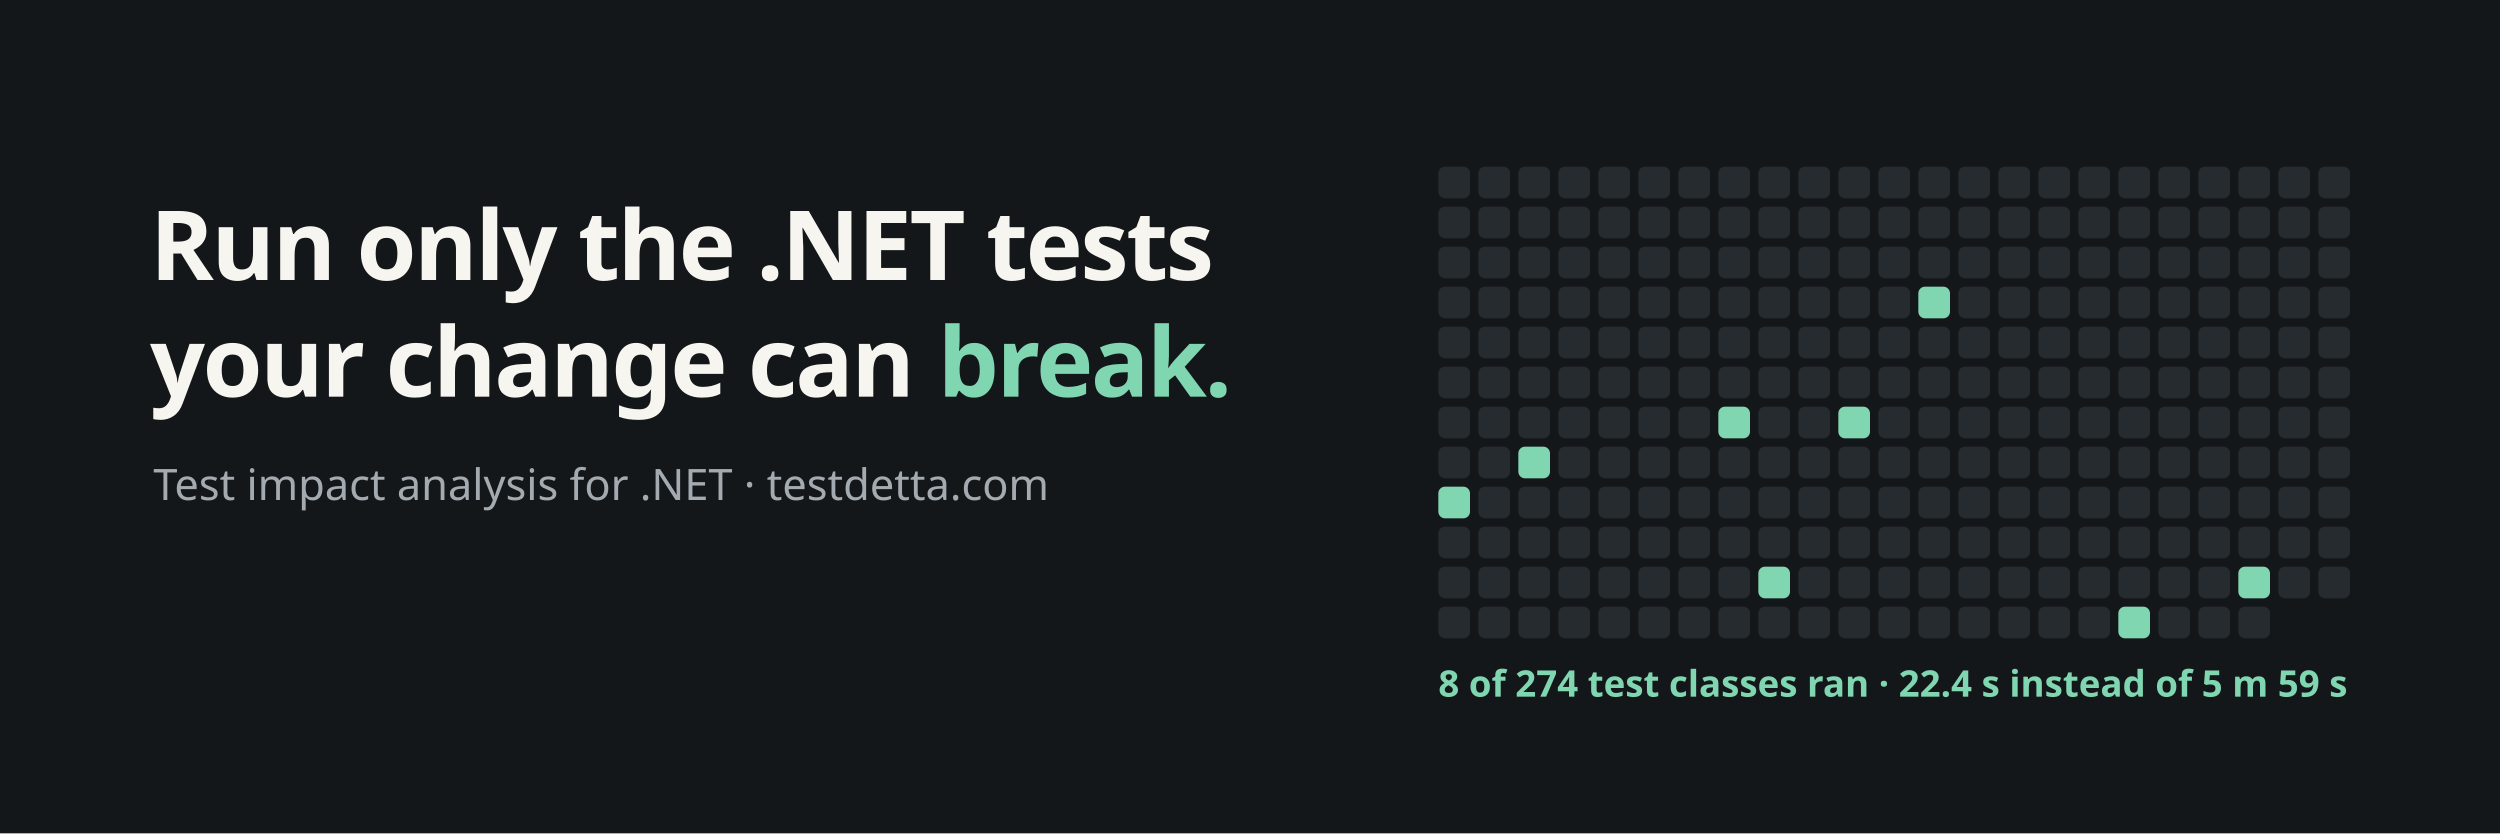
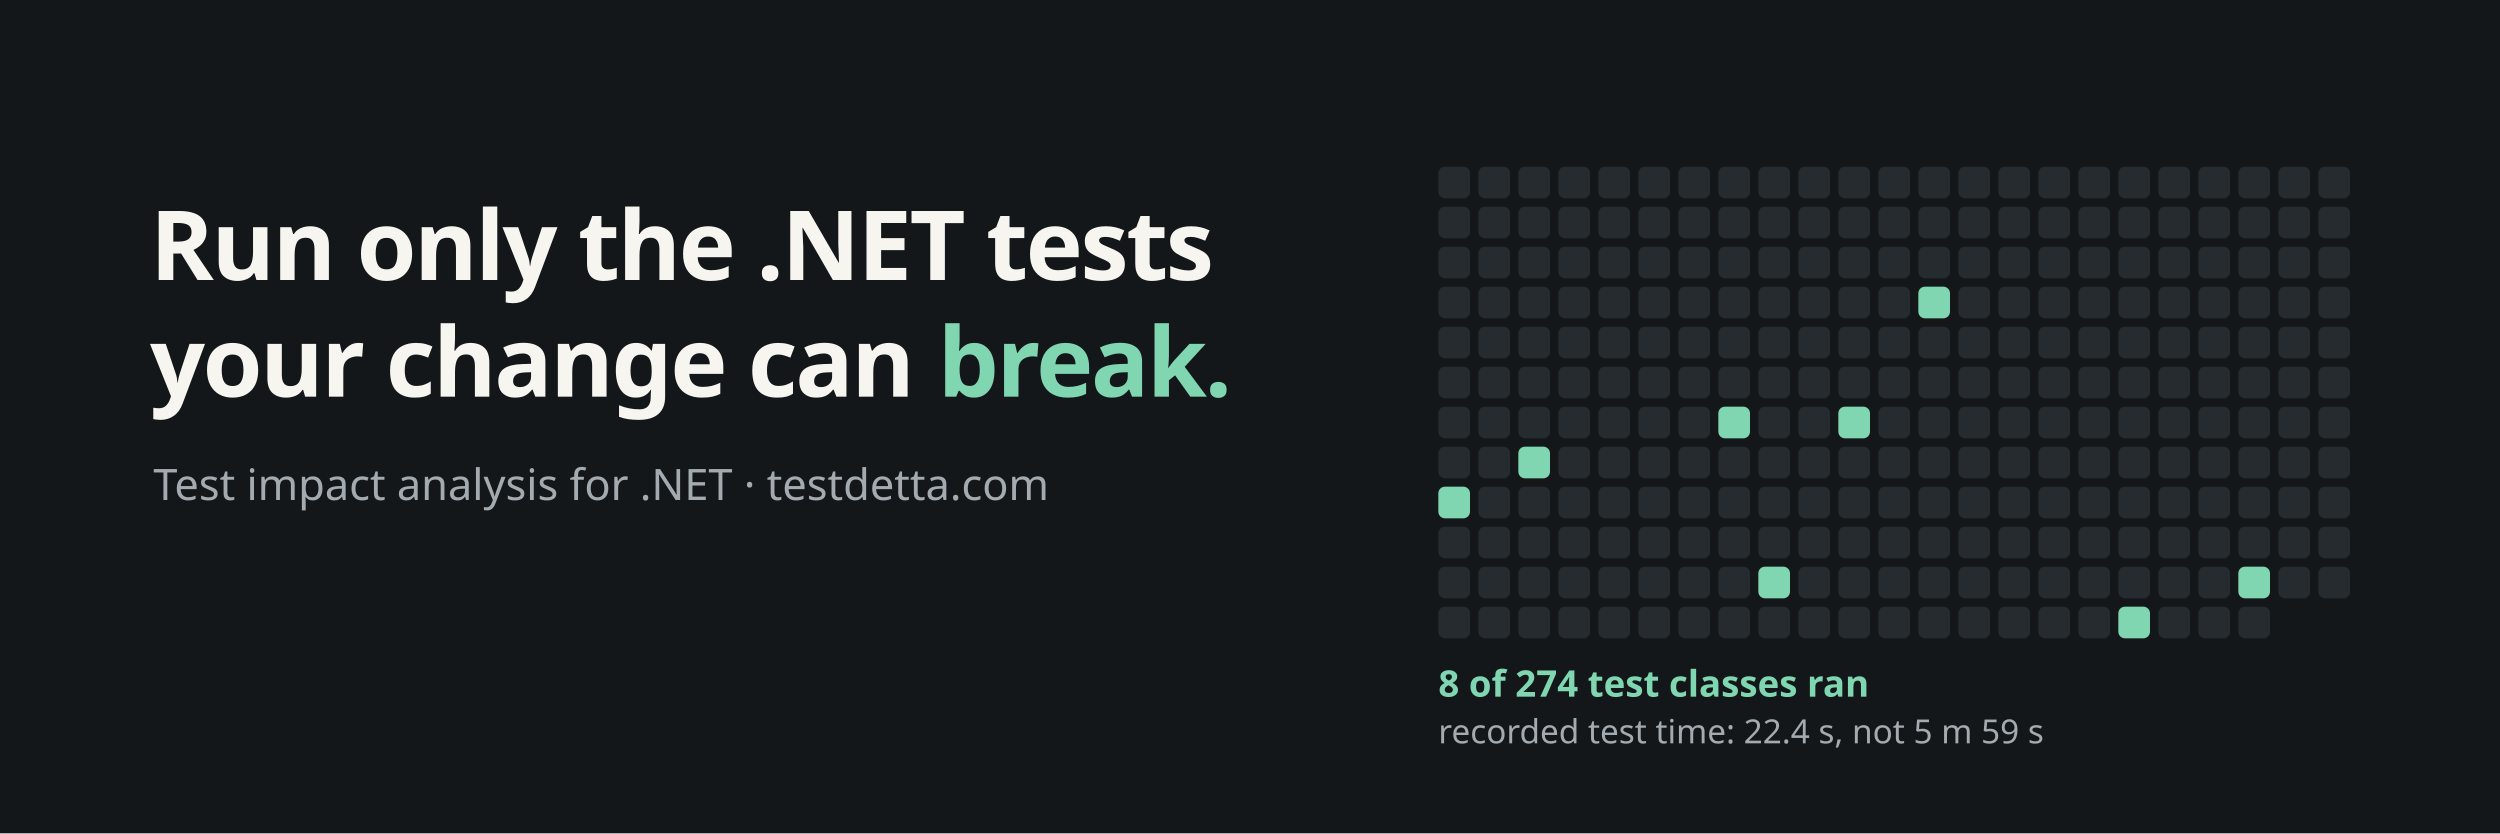
<svg xmlns="http://www.w3.org/2000/svg" width="1500" height="500" viewBox="0 0 1500 500">
  <rect width="1500" height="500" fill="#14171a" />
  <text font-family="IBM Plex Sans" font-weight="700" font-size="58" fill="#f7f5f0" letter-spacing="-1.4">
    <tspan x="90" y="168">Run only the .NET tests</tspan>
    <tspan x="90" y="238">your change can <tspan fill="#7fd6b0">break.</tspan>
    </tspan>
  </text>
  <text x="92" y="300" font-family="IBM Plex Sans" font-size="26" fill="#a3aab0">Test impact analysis for .NET · testdetta.com</text>
  <rect x="863" y="100" width="19" height="19" rx="4" fill="#262b30" />
  <rect x="887" y="100" width="19" height="19" rx="4" fill="#262b30" />
  <rect x="911" y="100" width="19" height="19" rx="4" fill="#262b30" />
  <rect x="935" y="100" width="19" height="19" rx="4" fill="#262b30" />
  <rect x="959" y="100" width="19" height="19" rx="4" fill="#262b30" />
  <rect x="983" y="100" width="19" height="19" rx="4" fill="#262b30" />
  <rect x="1007" y="100" width="19" height="19" rx="4" fill="#262b30" />
  <rect x="1031" y="100" width="19" height="19" rx="4" fill="#262b30" />
  <rect x="1055" y="100" width="19" height="19" rx="4" fill="#262b30" />
  <rect x="1079" y="100" width="19" height="19" rx="4" fill="#262b30" />
  <rect x="1103" y="100" width="19" height="19" rx="4" fill="#262b30" />
  <rect x="1127" y="100" width="19" height="19" rx="4" fill="#262b30" />
  <rect x="1151" y="100" width="19" height="19" rx="4" fill="#262b30" />
  <rect x="1175" y="100" width="19" height="19" rx="4" fill="#262b30" />
  <rect x="1199" y="100" width="19" height="19" rx="4" fill="#262b30" />
  <rect x="1223" y="100" width="19" height="19" rx="4" fill="#262b30" />
  <rect x="1247" y="100" width="19" height="19" rx="4" fill="#262b30" />
  <rect x="1271" y="100" width="19" height="19" rx="4" fill="#262b30" />
  <rect x="1295" y="100" width="19" height="19" rx="4" fill="#262b30" />
  <rect x="1319" y="100" width="19" height="19" rx="4" fill="#262b30" />
  <rect x="1343" y="100" width="19" height="19" rx="4" fill="#262b30" />
  <rect x="1367" y="100" width="19" height="19" rx="4" fill="#262b30" />
  <rect x="1391" y="100" width="19" height="19" rx="4" fill="#262b30" />
  <rect x="863" y="124" width="19" height="19" rx="4" fill="#262b30" />
  <rect x="887" y="124" width="19" height="19" rx="4" fill="#262b30" />
  <rect x="911" y="124" width="19" height="19" rx="4" fill="#262b30" />
  <rect x="935" y="124" width="19" height="19" rx="4" fill="#262b30" />
  <rect x="959" y="124" width="19" height="19" rx="4" fill="#262b30" />
  <rect x="983" y="124" width="19" height="19" rx="4" fill="#262b30" />
  <rect x="1007" y="124" width="19" height="19" rx="4" fill="#262b30" />
  <rect x="1031" y="124" width="19" height="19" rx="4" fill="#262b30" />
  <rect x="1055" y="124" width="19" height="19" rx="4" fill="#262b30" />
  <rect x="1079" y="124" width="19" height="19" rx="4" fill="#262b30" />
  <rect x="1103" y="124" width="19" height="19" rx="4" fill="#262b30" />
  <rect x="1127" y="124" width="19" height="19" rx="4" fill="#262b30" />
  <rect x="1151" y="124" width="19" height="19" rx="4" fill="#262b30" />
  <rect x="1175" y="124" width="19" height="19" rx="4" fill="#262b30" />
  <rect x="1199" y="124" width="19" height="19" rx="4" fill="#262b30" />
  <rect x="1223" y="124" width="19" height="19" rx="4" fill="#262b30" />
  <rect x="1247" y="124" width="19" height="19" rx="4" fill="#262b30" />
  <rect x="1271" y="124" width="19" height="19" rx="4" fill="#262b30" />
  <rect x="1295" y="124" width="19" height="19" rx="4" fill="#262b30" />
  <rect x="1319" y="124" width="19" height="19" rx="4" fill="#262b30" />
  <rect x="1343" y="124" width="19" height="19" rx="4" fill="#262b30" />
  <rect x="1367" y="124" width="19" height="19" rx="4" fill="#262b30" />
  <rect x="1391" y="124" width="19" height="19" rx="4" fill="#262b30" />
  <rect x="863" y="148" width="19" height="19" rx="4" fill="#262b30" />
  <rect x="887" y="148" width="19" height="19" rx="4" fill="#262b30" />
  <rect x="911" y="148" width="19" height="19" rx="4" fill="#262b30" />
  <rect x="935" y="148" width="19" height="19" rx="4" fill="#262b30" />
  <rect x="959" y="148" width="19" height="19" rx="4" fill="#262b30" />
  <rect x="983" y="148" width="19" height="19" rx="4" fill="#262b30" />
  <rect x="1007" y="148" width="19" height="19" rx="4" fill="#262b30" />
  <rect x="1031" y="148" width="19" height="19" rx="4" fill="#262b30" />
  <rect x="1055" y="148" width="19" height="19" rx="4" fill="#262b30" />
  <rect x="1079" y="148" width="19" height="19" rx="4" fill="#262b30" />
  <rect x="1103" y="148" width="19" height="19" rx="4" fill="#262b30" />
  <rect x="1127" y="148" width="19" height="19" rx="4" fill="#262b30" />
  <rect x="1151" y="148" width="19" height="19" rx="4" fill="#262b30" />
  <rect x="1175" y="148" width="19" height="19" rx="4" fill="#262b30" />
  <rect x="1199" y="148" width="19" height="19" rx="4" fill="#262b30" />
  <rect x="1223" y="148" width="19" height="19" rx="4" fill="#262b30" />
  <rect x="1247" y="148" width="19" height="19" rx="4" fill="#262b30" />
  <rect x="1271" y="148" width="19" height="19" rx="4" fill="#262b30" />
  <rect x="1295" y="148" width="19" height="19" rx="4" fill="#262b30" />
  <rect x="1319" y="148" width="19" height="19" rx="4" fill="#262b30" />
  <rect x="1343" y="148" width="19" height="19" rx="4" fill="#262b30" />
  <rect x="1367" y="148" width="19" height="19" rx="4" fill="#262b30" />
  <rect x="1391" y="148" width="19" height="19" rx="4" fill="#262b30" />
  <rect x="863" y="172" width="19" height="19" rx="4" fill="#262b30" />
  <rect x="887" y="172" width="19" height="19" rx="4" fill="#262b30" />
  <rect x="911" y="172" width="19" height="19" rx="4" fill="#262b30" />
  <rect x="935" y="172" width="19" height="19" rx="4" fill="#262b30" />
  <rect x="959" y="172" width="19" height="19" rx="4" fill="#262b30" />
  <rect x="983" y="172" width="19" height="19" rx="4" fill="#262b30" />
  <rect x="1007" y="172" width="19" height="19" rx="4" fill="#262b30" />
  <rect x="1031" y="172" width="19" height="19" rx="4" fill="#262b30" />
  <rect x="1055" y="172" width="19" height="19" rx="4" fill="#262b30" />
  <rect x="1079" y="172" width="19" height="19" rx="4" fill="#262b30" />
  <rect x="1103" y="172" width="19" height="19" rx="4" fill="#262b30" />
  <rect x="1127" y="172" width="19" height="19" rx="4" fill="#262b30" />
  <rect x="1151" y="172" width="19" height="19" rx="4" fill="#7fd6b0" />
  <rect x="1175" y="172" width="19" height="19" rx="4" fill="#262b30" />
  <rect x="1199" y="172" width="19" height="19" rx="4" fill="#262b30" />
  <rect x="1223" y="172" width="19" height="19" rx="4" fill="#262b30" />
  <rect x="1247" y="172" width="19" height="19" rx="4" fill="#262b30" />
  <rect x="1271" y="172" width="19" height="19" rx="4" fill="#262b30" />
  <rect x="1295" y="172" width="19" height="19" rx="4" fill="#262b30" />
  <rect x="1319" y="172" width="19" height="19" rx="4" fill="#262b30" />
  <rect x="1343" y="172" width="19" height="19" rx="4" fill="#262b30" />
  <rect x="1367" y="172" width="19" height="19" rx="4" fill="#262b30" />
  <rect x="1391" y="172" width="19" height="19" rx="4" fill="#262b30" />
  <rect x="863" y="196" width="19" height="19" rx="4" fill="#262b30" />
  <rect x="887" y="196" width="19" height="19" rx="4" fill="#262b30" />
  <rect x="911" y="196" width="19" height="19" rx="4" fill="#262b30" />
  <rect x="935" y="196" width="19" height="19" rx="4" fill="#262b30" />
  <rect x="959" y="196" width="19" height="19" rx="4" fill="#262b30" />
  <rect x="983" y="196" width="19" height="19" rx="4" fill="#262b30" />
  <rect x="1007" y="196" width="19" height="19" rx="4" fill="#262b30" />
  <rect x="1031" y="196" width="19" height="19" rx="4" fill="#262b30" />
  <rect x="1055" y="196" width="19" height="19" rx="4" fill="#262b30" />
  <rect x="1079" y="196" width="19" height="19" rx="4" fill="#262b30" />
  <rect x="1103" y="196" width="19" height="19" rx="4" fill="#262b30" />
  <rect x="1127" y="196" width="19" height="19" rx="4" fill="#262b30" />
  <rect x="1151" y="196" width="19" height="19" rx="4" fill="#262b30" />
  <rect x="1175" y="196" width="19" height="19" rx="4" fill="#262b30" />
  <rect x="1199" y="196" width="19" height="19" rx="4" fill="#262b30" />
  <rect x="1223" y="196" width="19" height="19" rx="4" fill="#262b30" />
  <rect x="1247" y="196" width="19" height="19" rx="4" fill="#262b30" />
  <rect x="1271" y="196" width="19" height="19" rx="4" fill="#262b30" />
  <rect x="1295" y="196" width="19" height="19" rx="4" fill="#262b30" />
  <rect x="1319" y="196" width="19" height="19" rx="4" fill="#262b30" />
  <rect x="1343" y="196" width="19" height="19" rx="4" fill="#262b30" />
  <rect x="1367" y="196" width="19" height="19" rx="4" fill="#262b30" />
  <rect x="1391" y="196" width="19" height="19" rx="4" fill="#262b30" />
  <rect x="863" y="220" width="19" height="19" rx="4" fill="#262b30" />
  <rect x="887" y="220" width="19" height="19" rx="4" fill="#262b30" />
  <rect x="911" y="220" width="19" height="19" rx="4" fill="#262b30" />
  <rect x="935" y="220" width="19" height="19" rx="4" fill="#262b30" />
  <rect x="959" y="220" width="19" height="19" rx="4" fill="#262b30" />
  <rect x="983" y="220" width="19" height="19" rx="4" fill="#262b30" />
  <rect x="1007" y="220" width="19" height="19" rx="4" fill="#262b30" />
  <rect x="1031" y="220" width="19" height="19" rx="4" fill="#262b30" />
  <rect x="1055" y="220" width="19" height="19" rx="4" fill="#262b30" />
  <rect x="1079" y="220" width="19" height="19" rx="4" fill="#262b30" />
  <rect x="1103" y="220" width="19" height="19" rx="4" fill="#262b30" />
  <rect x="1127" y="220" width="19" height="19" rx="4" fill="#262b30" />
  <rect x="1151" y="220" width="19" height="19" rx="4" fill="#262b30" />
  <rect x="1175" y="220" width="19" height="19" rx="4" fill="#262b30" />
  <rect x="1199" y="220" width="19" height="19" rx="4" fill="#262b30" />
  <rect x="1223" y="220" width="19" height="19" rx="4" fill="#262b30" />
  <rect x="1247" y="220" width="19" height="19" rx="4" fill="#262b30" />
  <rect x="1271" y="220" width="19" height="19" rx="4" fill="#262b30" />
  <rect x="1295" y="220" width="19" height="19" rx="4" fill="#262b30" />
  <rect x="1319" y="220" width="19" height="19" rx="4" fill="#262b30" />
  <rect x="1343" y="220" width="19" height="19" rx="4" fill="#262b30" />
  <rect x="1367" y="220" width="19" height="19" rx="4" fill="#262b30" />
  <rect x="1391" y="220" width="19" height="19" rx="4" fill="#262b30" />
  <rect x="863" y="244" width="19" height="19" rx="4" fill="#262b30" />
  <rect x="887" y="244" width="19" height="19" rx="4" fill="#262b30" />
  <rect x="911" y="244" width="19" height="19" rx="4" fill="#262b30" />
  <rect x="935" y="244" width="19" height="19" rx="4" fill="#262b30" />
  <rect x="959" y="244" width="19" height="19" rx="4" fill="#262b30" />
  <rect x="983" y="244" width="19" height="19" rx="4" fill="#262b30" />
  <rect x="1007" y="244" width="19" height="19" rx="4" fill="#262b30" />
  <rect x="1031" y="244" width="19" height="19" rx="4" fill="#7fd6b0" />
  <rect x="1055" y="244" width="19" height="19" rx="4" fill="#262b30" />
  <rect x="1079" y="244" width="19" height="19" rx="4" fill="#262b30" />
  <rect x="1103" y="244" width="19" height="19" rx="4" fill="#7fd6b0" />
  <rect x="1127" y="244" width="19" height="19" rx="4" fill="#262b30" />
  <rect x="1151" y="244" width="19" height="19" rx="4" fill="#262b30" />
  <rect x="1175" y="244" width="19" height="19" rx="4" fill="#262b30" />
  <rect x="1199" y="244" width="19" height="19" rx="4" fill="#262b30" />
  <rect x="1223" y="244" width="19" height="19" rx="4" fill="#262b30" />
  <rect x="1247" y="244" width="19" height="19" rx="4" fill="#262b30" />
  <rect x="1271" y="244" width="19" height="19" rx="4" fill="#262b30" />
  <rect x="1295" y="244" width="19" height="19" rx="4" fill="#262b30" />
  <rect x="1319" y="244" width="19" height="19" rx="4" fill="#262b30" />
  <rect x="1343" y="244" width="19" height="19" rx="4" fill="#262b30" />
  <rect x="1367" y="244" width="19" height="19" rx="4" fill="#262b30" />
  <rect x="1391" y="244" width="19" height="19" rx="4" fill="#262b30" />
  <rect x="863" y="268" width="19" height="19" rx="4" fill="#262b30" />
  <rect x="887" y="268" width="19" height="19" rx="4" fill="#262b30" />
  <rect x="911" y="268" width="19" height="19" rx="4" fill="#7fd6b0" />
  <rect x="935" y="268" width="19" height="19" rx="4" fill="#262b30" />
  <rect x="959" y="268" width="19" height="19" rx="4" fill="#262b30" />
  <rect x="983" y="268" width="19" height="19" rx="4" fill="#262b30" />
  <rect x="1007" y="268" width="19" height="19" rx="4" fill="#262b30" />
  <rect x="1031" y="268" width="19" height="19" rx="4" fill="#262b30" />
  <rect x="1055" y="268" width="19" height="19" rx="4" fill="#262b30" />
  <rect x="1079" y="268" width="19" height="19" rx="4" fill="#262b30" />
  <rect x="1103" y="268" width="19" height="19" rx="4" fill="#262b30" />
  <rect x="1127" y="268" width="19" height="19" rx="4" fill="#262b30" />
  <rect x="1151" y="268" width="19" height="19" rx="4" fill="#262b30" />
  <rect x="1175" y="268" width="19" height="19" rx="4" fill="#262b30" />
  <rect x="1199" y="268" width="19" height="19" rx="4" fill="#262b30" />
  <rect x="1223" y="268" width="19" height="19" rx="4" fill="#262b30" />
  <rect x="1247" y="268" width="19" height="19" rx="4" fill="#262b30" />
  <rect x="1271" y="268" width="19" height="19" rx="4" fill="#262b30" />
  <rect x="1295" y="268" width="19" height="19" rx="4" fill="#262b30" />
  <rect x="1319" y="268" width="19" height="19" rx="4" fill="#262b30" />
  <rect x="1343" y="268" width="19" height="19" rx="4" fill="#262b30" />
  <rect x="1367" y="268" width="19" height="19" rx="4" fill="#262b30" />
  <rect x="1391" y="268" width="19" height="19" rx="4" fill="#262b30" />
  <rect x="863" y="292" width="19" height="19" rx="4" fill="#7fd6b0" />
  <rect x="887" y="292" width="19" height="19" rx="4" fill="#262b30" />
  <rect x="911" y="292" width="19" height="19" rx="4" fill="#262b30" />
  <rect x="935" y="292" width="19" height="19" rx="4" fill="#262b30" />
  <rect x="959" y="292" width="19" height="19" rx="4" fill="#262b30" />
  <rect x="983" y="292" width="19" height="19" rx="4" fill="#262b30" />
  <rect x="1007" y="292" width="19" height="19" rx="4" fill="#262b30" />
  <rect x="1031" y="292" width="19" height="19" rx="4" fill="#262b30" />
  <rect x="1055" y="292" width="19" height="19" rx="4" fill="#262b30" />
  <rect x="1079" y="292" width="19" height="19" rx="4" fill="#262b30" />
  <rect x="1103" y="292" width="19" height="19" rx="4" fill="#262b30" />
  <rect x="1127" y="292" width="19" height="19" rx="4" fill="#262b30" />
  <rect x="1151" y="292" width="19" height="19" rx="4" fill="#262b30" />
  <rect x="1175" y="292" width="19" height="19" rx="4" fill="#262b30" />
  <rect x="1199" y="292" width="19" height="19" rx="4" fill="#262b30" />
  <rect x="1223" y="292" width="19" height="19" rx="4" fill="#262b30" />
  <rect x="1247" y="292" width="19" height="19" rx="4" fill="#262b30" />
  <rect x="1271" y="292" width="19" height="19" rx="4" fill="#262b30" />
  <rect x="1295" y="292" width="19" height="19" rx="4" fill="#262b30" />
  <rect x="1319" y="292" width="19" height="19" rx="4" fill="#262b30" />
  <rect x="1343" y="292" width="19" height="19" rx="4" fill="#262b30" />
  <rect x="1367" y="292" width="19" height="19" rx="4" fill="#262b30" />
  <rect x="1391" y="292" width="19" height="19" rx="4" fill="#262b30" />
  <rect x="863" y="316" width="19" height="19" rx="4" fill="#262b30" />
  <rect x="887" y="316" width="19" height="19" rx="4" fill="#262b30" />
  <rect x="911" y="316" width="19" height="19" rx="4" fill="#262b30" />
  <rect x="935" y="316" width="19" height="19" rx="4" fill="#262b30" />
  <rect x="959" y="316" width="19" height="19" rx="4" fill="#262b30" />
  <rect x="983" y="316" width="19" height="19" rx="4" fill="#262b30" />
  <rect x="1007" y="316" width="19" height="19" rx="4" fill="#262b30" />
  <rect x="1031" y="316" width="19" height="19" rx="4" fill="#262b30" />
  <rect x="1055" y="316" width="19" height="19" rx="4" fill="#262b30" />
  <rect x="1079" y="316" width="19" height="19" rx="4" fill="#262b30" />
  <rect x="1103" y="316" width="19" height="19" rx="4" fill="#262b30" />
  <rect x="1127" y="316" width="19" height="19" rx="4" fill="#262b30" />
  <rect x="1151" y="316" width="19" height="19" rx="4" fill="#262b30" />
  <rect x="1175" y="316" width="19" height="19" rx="4" fill="#262b30" />
  <rect x="1199" y="316" width="19" height="19" rx="4" fill="#262b30" />
  <rect x="1223" y="316" width="19" height="19" rx="4" fill="#262b30" />
  <rect x="1247" y="316" width="19" height="19" rx="4" fill="#262b30" />
  <rect x="1271" y="316" width="19" height="19" rx="4" fill="#262b30" />
  <rect x="1295" y="316" width="19" height="19" rx="4" fill="#262b30" />
  <rect x="1319" y="316" width="19" height="19" rx="4" fill="#262b30" />
  <rect x="1343" y="316" width="19" height="19" rx="4" fill="#262b30" />
  <rect x="1367" y="316" width="19" height="19" rx="4" fill="#262b30" />
  <rect x="1391" y="316" width="19" height="19" rx="4" fill="#262b30" />
  <rect x="863" y="340" width="19" height="19" rx="4" fill="#262b30" />
  <rect x="887" y="340" width="19" height="19" rx="4" fill="#262b30" />
  <rect x="911" y="340" width="19" height="19" rx="4" fill="#262b30" />
  <rect x="935" y="340" width="19" height="19" rx="4" fill="#262b30" />
  <rect x="959" y="340" width="19" height="19" rx="4" fill="#262b30" />
  <rect x="983" y="340" width="19" height="19" rx="4" fill="#262b30" />
  <rect x="1007" y="340" width="19" height="19" rx="4" fill="#262b30" />
  <rect x="1031" y="340" width="19" height="19" rx="4" fill="#262b30" />
  <rect x="1055" y="340" width="19" height="19" rx="4" fill="#7fd6b0" />
  <rect x="1079" y="340" width="19" height="19" rx="4" fill="#262b30" />
  <rect x="1103" y="340" width="19" height="19" rx="4" fill="#262b30" />
  <rect x="1127" y="340" width="19" height="19" rx="4" fill="#262b30" />
  <rect x="1151" y="340" width="19" height="19" rx="4" fill="#262b30" />
  <rect x="1175" y="340" width="19" height="19" rx="4" fill="#262b30" />
  <rect x="1199" y="340" width="19" height="19" rx="4" fill="#262b30" />
  <rect x="1223" y="340" width="19" height="19" rx="4" fill="#262b30" />
  <rect x="1247" y="340" width="19" height="19" rx="4" fill="#262b30" />
  <rect x="1271" y="340" width="19" height="19" rx="4" fill="#262b30" />
  <rect x="1295" y="340" width="19" height="19" rx="4" fill="#262b30" />
  <rect x="1319" y="340" width="19" height="19" rx="4" fill="#262b30" />
  <rect x="1343" y="340" width="19" height="19" rx="4" fill="#7fd6b0" />
  <rect x="1367" y="340" width="19" height="19" rx="4" fill="#262b30" />
  <rect x="1391" y="340" width="19" height="19" rx="4" fill="#262b30" />
  <rect x="863" y="364" width="19" height="19" rx="4" fill="#262b30" />
  <rect x="887" y="364" width="19" height="19" rx="4" fill="#262b30" />
  <rect x="911" y="364" width="19" height="19" rx="4" fill="#262b30" />
  <rect x="935" y="364" width="19" height="19" rx="4" fill="#262b30" />
  <rect x="959" y="364" width="19" height="19" rx="4" fill="#262b30" />
  <rect x="983" y="364" width="19" height="19" rx="4" fill="#262b30" />
  <rect x="1007" y="364" width="19" height="19" rx="4" fill="#262b30" />
  <rect x="1031" y="364" width="19" height="19" rx="4" fill="#262b30" />
  <rect x="1055" y="364" width="19" height="19" rx="4" fill="#262b30" />
  <rect x="1079" y="364" width="19" height="19" rx="4" fill="#262b30" />
  <rect x="1103" y="364" width="19" height="19" rx="4" fill="#262b30" />
  <rect x="1127" y="364" width="19" height="19" rx="4" fill="#262b30" />
  <rect x="1151" y="364" width="19" height="19" rx="4" fill="#262b30" />
  <rect x="1175" y="364" width="19" height="19" rx="4" fill="#262b30" />
  <rect x="1199" y="364" width="19" height="19" rx="4" fill="#262b30" />
  <rect x="1223" y="364" width="19" height="19" rx="4" fill="#262b30" />
  <rect x="1247" y="364" width="19" height="19" rx="4" fill="#262b30" />
  <rect x="1271" y="364" width="19" height="19" rx="4" fill="#7fd6b0" />
  <rect x="1295" y="364" width="19" height="19" rx="4" fill="#262b30" />
  <rect x="1319" y="364" width="19" height="19" rx="4" fill="#262b30" />
  <rect x="1343" y="364" width="19" height="19" rx="4" fill="#262b30" />
-   <text x="863" y="418" font-family="IBM Plex Sans" font-weight="600" font-size="22" fill="#7fd6b0">8 of 274 test classes ran · 22.4 s instead of 5 m 59 s</text>
+   <text x="863" y="418" font-family="IBM Plex Sans" font-weight="600" font-size="22" fill="#7fd6b0">8 of 274 test classes ran</text>
+   <text x="863" y="446" font-family="IBM Plex Sans" font-size="20" fill="#a3aab0">recorded test time: 22.4 s, not 5 m 59 s</text>
</svg>
